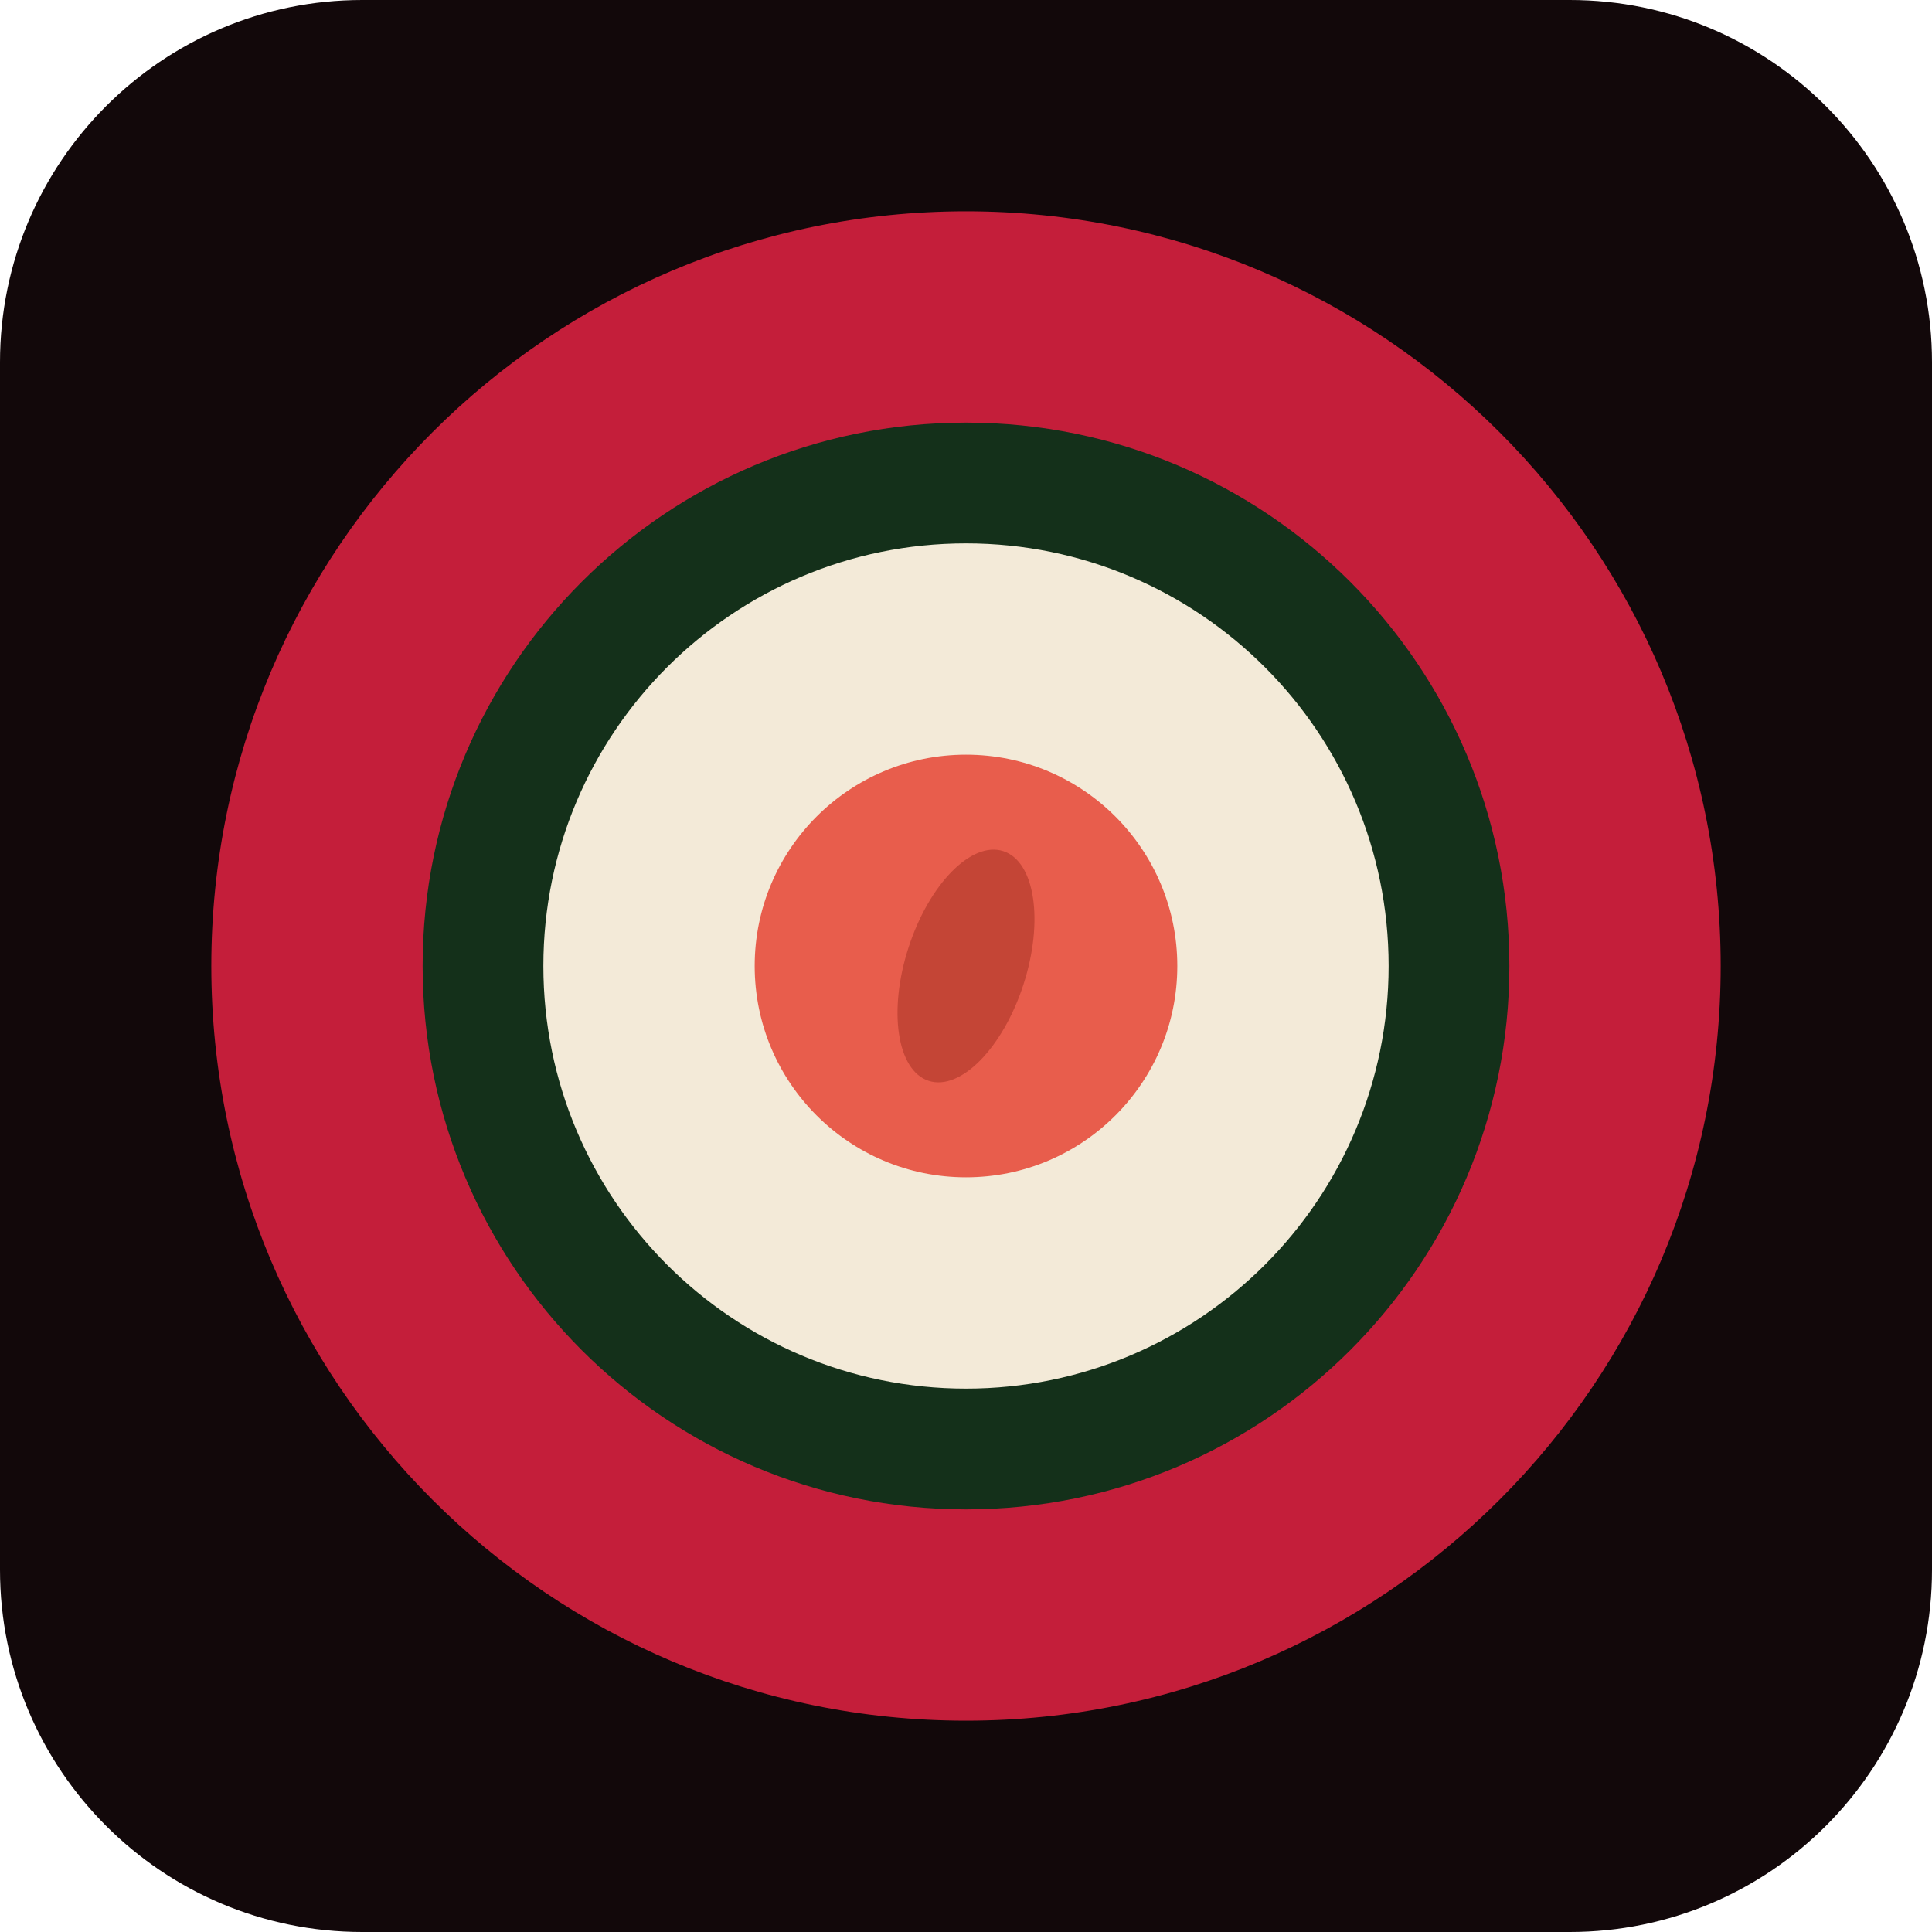
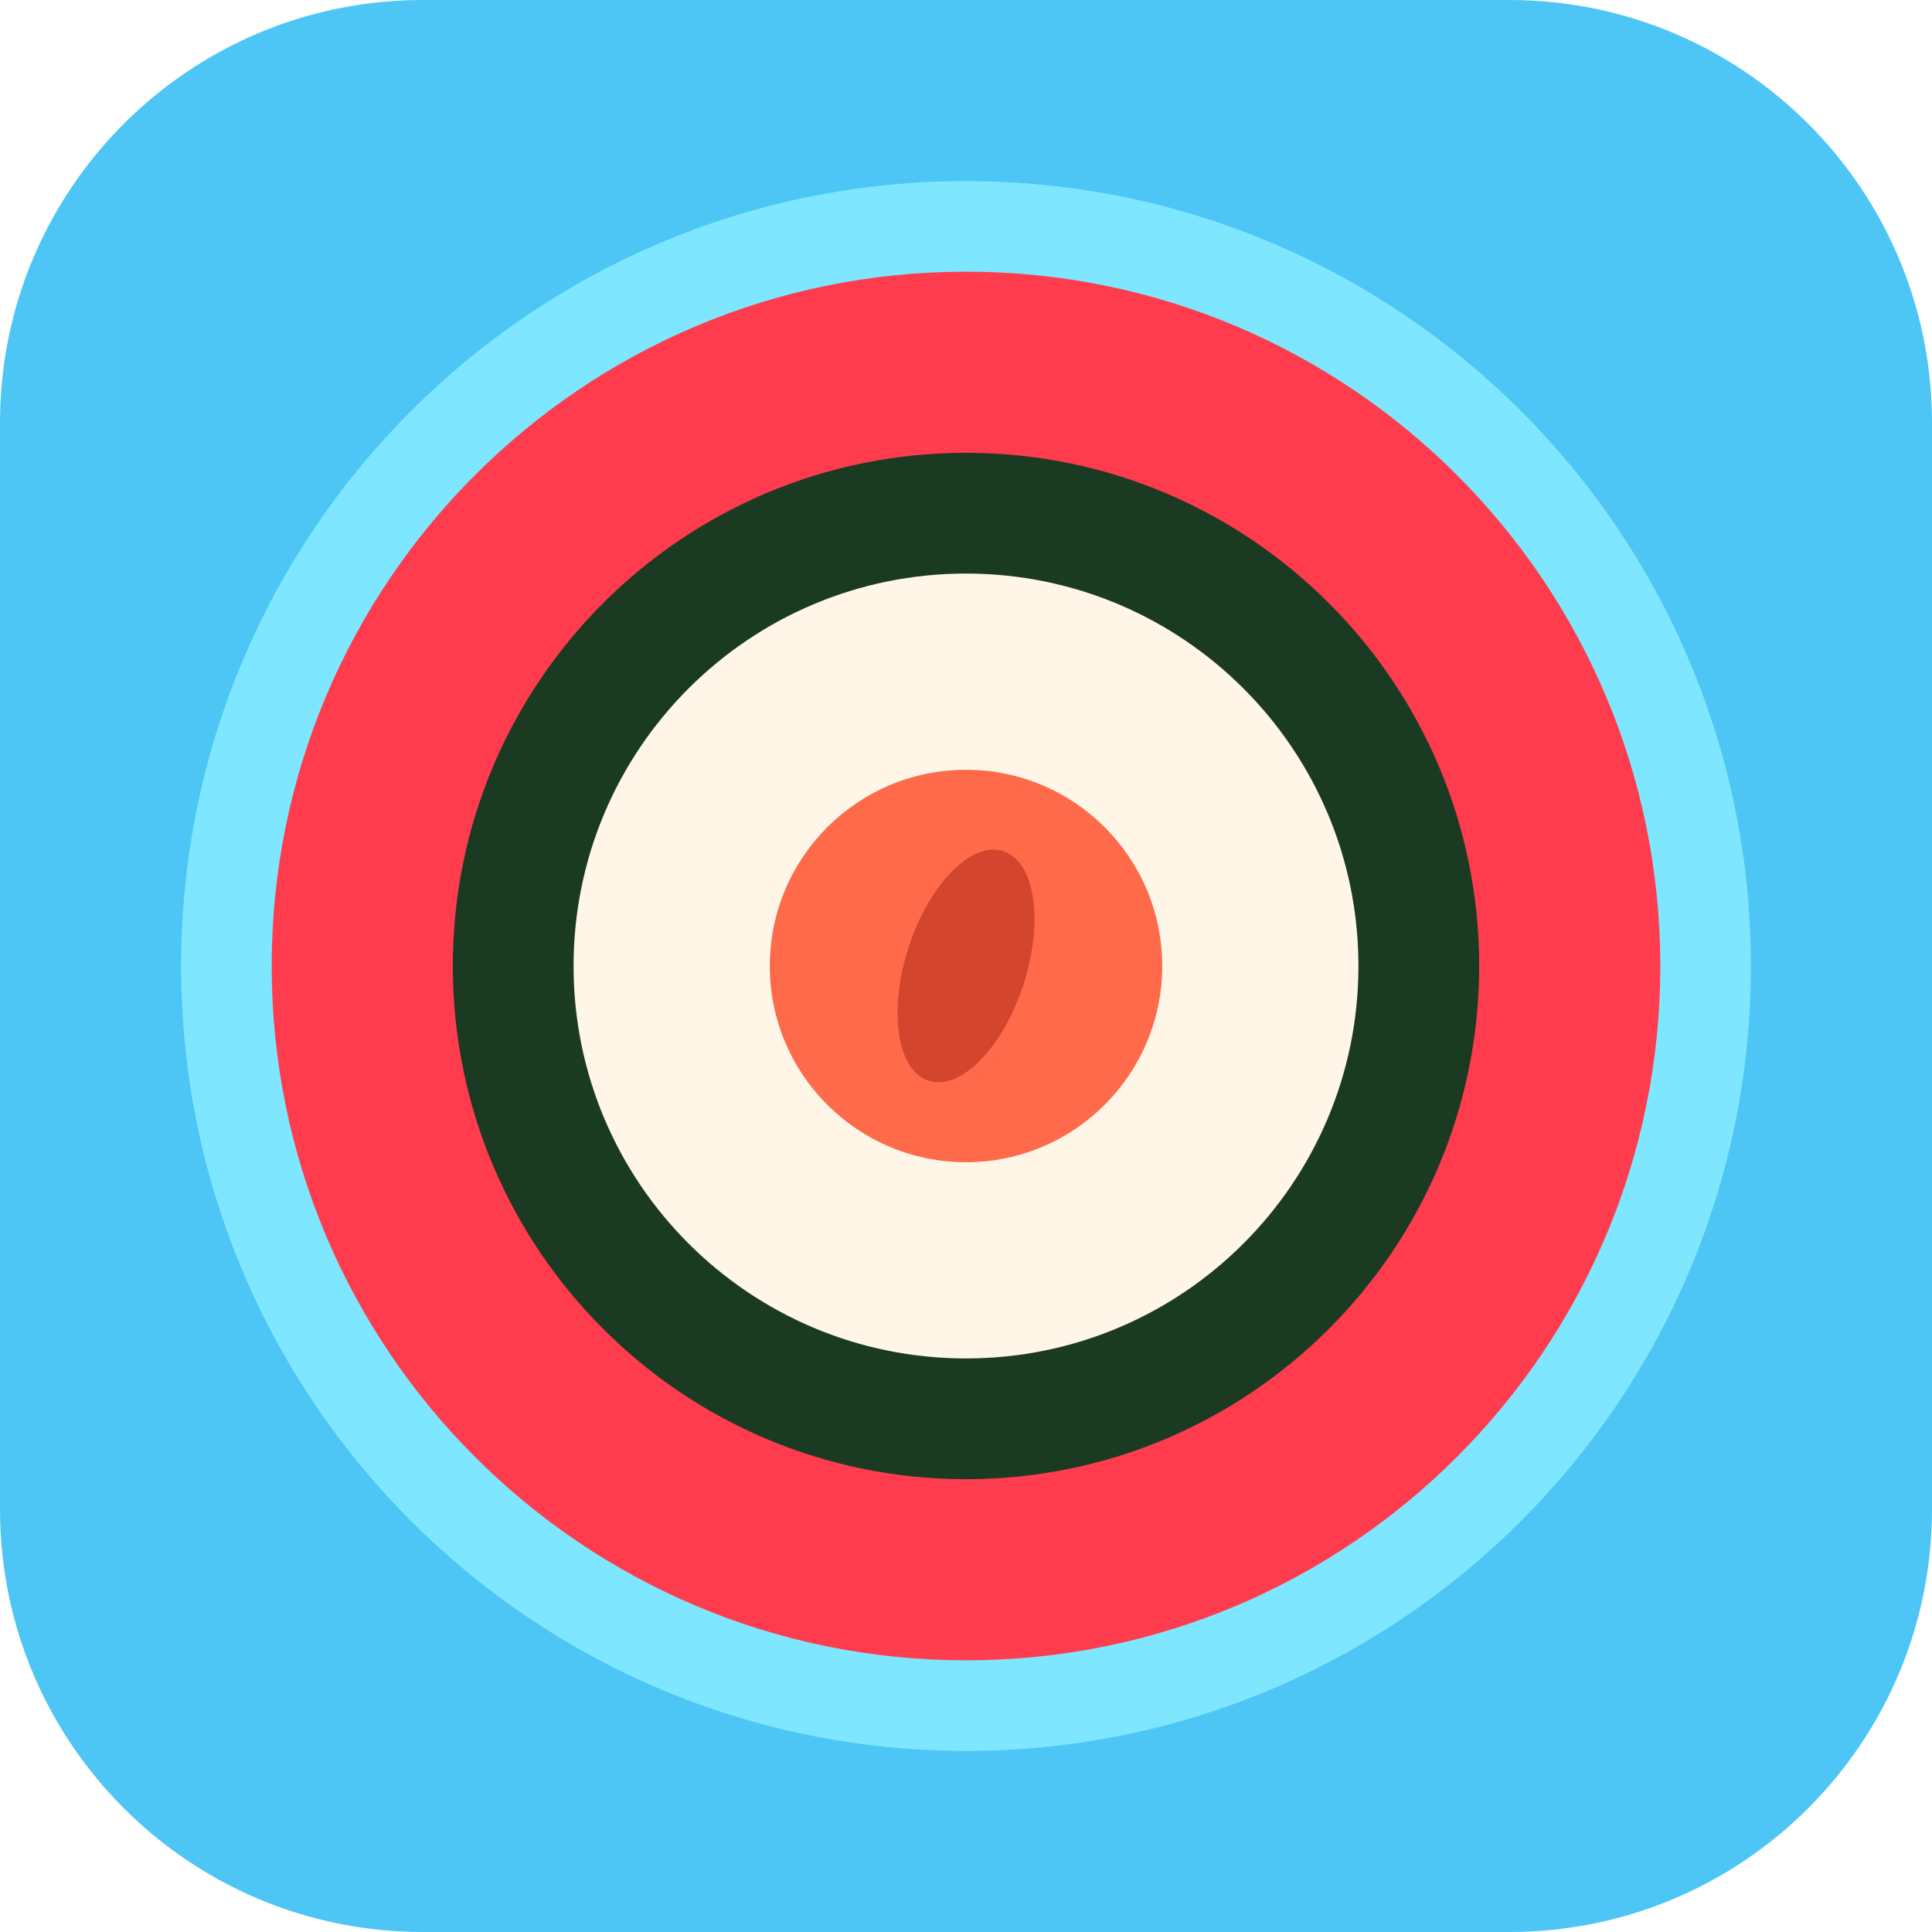
<svg xmlns="http://www.w3.org/2000/svg" viewBox="0 0 128 128">
-   <rect width="128" height="128" rx="24" fill="#12080a" />
-   <circle cx="64" cy="64" r="50" fill="#c41e3a" />
-   <circle cx="64" cy="64" r="36" fill="#14301a" />
-   <circle cx="64" cy="64" r="28" fill="#f3ead8" />
-   <circle cx="64" cy="64" r="14" fill="#e85d4c" />
-   <ellipse cx="64" cy="64" rx="4" ry="8" fill="#c44536" transform="rotate(18 64 64)" />
+   <rect width="128" height="128" rx="28" fill="#4ec6f5" />
+   <circle cx="64" cy="64" r="52" fill="#7ee7ff" />
+   <circle cx="64" cy="64" r="46" fill="#ff3b4e" />
+   <circle cx="64" cy="64" r="34" fill="#1b3a22" />
+   <circle cx="64" cy="64" r="26" fill="#fff6e8" />
+   <circle cx="64" cy="64" r="13" fill="#ff6b4a" />
+   <ellipse cx="64" cy="64" rx="4" ry="8" fill="#d4452e" transform="rotate(18 64 64)" />
</svg>
